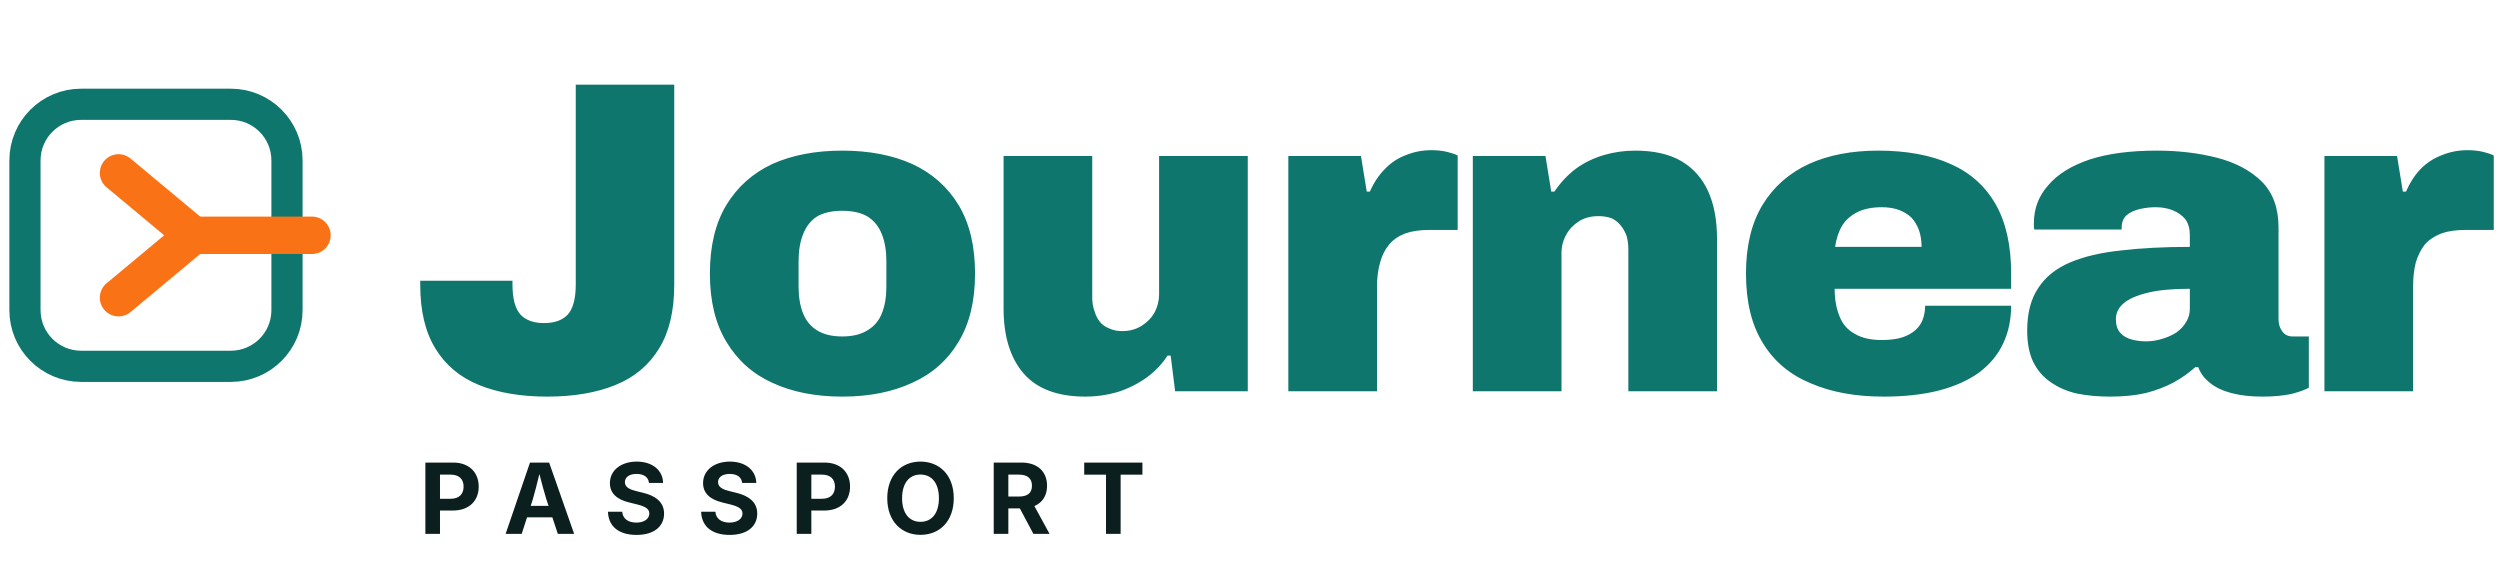
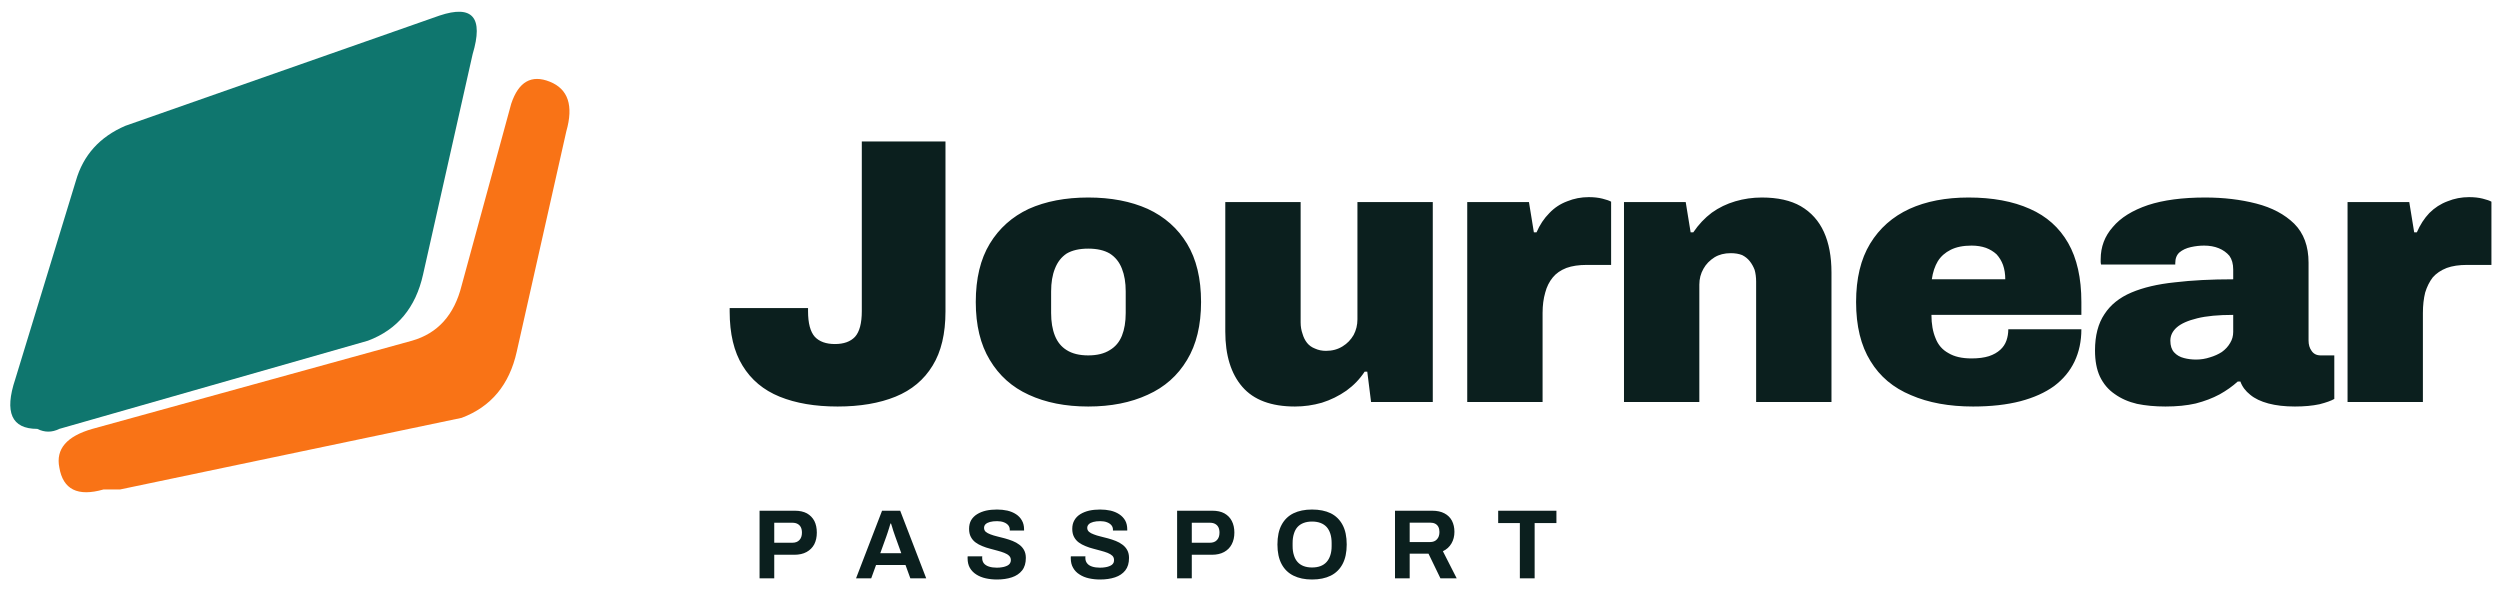
- <svg xmlns="http://www.w3.org/2000/svg" viewBox="0 0 561 128" width="561" height="128" role="img" aria-label="Journear Passport">
-   <g transform="translate(0,17.8) scale(0.7)">
-     <g id="mark">
-       <rect x="8" y="8" width="84" height="84" rx="18" fill="none" stroke="#0F766E" stroke-width="10" />
-       <path d="M38 30 L62 50 L38 70" fill="none" stroke="#F97316" stroke-width="12" stroke-linecap="round" stroke-linejoin="round" />
-       <path d="M62 50 L100 50" stroke="#F97316" stroke-width="12" stroke-linecap="round" />
-     </g>
+ <svg xmlns="http://www.w3.org/2000/svg" viewBox="35 38.5 482 114" width="482" height="114" role="img" aria-label="Journear Passport">
+   <g transform="translate(22 33) scale(1.0625)">
+     <path fill="#0F766E" d="M19 83 Q12 83 15 74 L26 38 Q28 31 35 28 L92 8 Q101 5 98 15 L89 55 Q87 64 79 67 L23 83 Q21 84 19 83 Z" />
+     <path fill="#F97316" d="M31 94 Q24 96 23 90 Q22 85 29 83 L87 67 Q94 65 96 57 L105 24 Q107 18 112 20 Q117 22 115 29 L106 69 Q104 78 96 81 L34 94 Z" />
  </g>
-   <g transform="translate(92.0,87.8)">
-     <path fill="#0F766E" d="M30.8 1.2Q21.9 1.2 15.5 -1.4Q9.1 -4 5.7 -9.6Q2.3 -15.1 2.3 -23.9V-24.8H23V-24Q23 -19.2 24.8 -17.2Q26.6 -15.3 30.1 -15.3Q33.6 -15.3 35.4 -17.2Q37.2 -19.2 37.2 -24V-68.8H59.3V-23.9Q59.3 -15.1 55.9 -9.6Q52.5 -4 46.1 -1.4Q39.7 1.2 30.8 1.2Z M97 1.2Q88 1.2 81.3 -1.9Q74.7 -4.9 71 -11.1Q67.3 -17.2 67.3 -26.4Q67.3 -35.7 71 -41.8Q74.7 -47.9 81.3 -51Q88 -54 97 -54Q106 -54 112.7 -51Q119.4 -47.9 123.1 -41.8Q126.8 -35.7 126.8 -26.4Q126.8 -17.2 123.1 -11.1Q119.4 -4.9 112.7 -1.9Q106 1.2 97 1.2ZM97 -12.3Q100.5 -12.3 102.7 -13.7Q104.9 -15 105.9 -17.5Q106.9 -20 106.9 -23.5V-29.2Q106.9 -32.7 105.9 -35.2Q104.9 -37.8 102.7 -39.2Q100.5 -40.5 97 -40.5Q93.5 -40.5 91.3 -39.2Q89.2 -37.8 88.2 -35.2Q87.2 -32.7 87.2 -29.2V-23.5Q87.2 -20 88.2 -17.5Q89.2 -15 91.3 -13.7Q93.5 -12.3 97 -12.3Z M151.6 1.2Q142.2 1.2 137.7 -4Q133.2 -9.2 133.2 -18.6V-52.8H153.1V-21Q153.1 -19.4 153.6 -18Q154 -16.6 154.8 -15.6Q155.6 -14.6 156.9 -14.1Q158.2 -13.5 159.8 -13.5Q162.3 -13.5 164.2 -14.7Q166 -15.8 167.1 -17.7Q168.1 -19.6 168.1 -21.8V-52.8H188V0H171.7L170.7 -8H170Q168.1 -5.1 165.2 -3Q162.2 -0.9 158.7 0.2Q155.2 1.2 151.6 1.2Z M197.1 0V-52.8H213.4L214.7 -44.8H215.4Q216.7 -47.8 218.8 -49.9Q220.8 -52 223.5 -53Q226.2 -54.1 229.2 -54.1Q231.2 -54.1 232.8 -53.7Q234.4 -53.3 235.1 -52.9V-36.2H228.7Q225.5 -36.2 223.3 -35.4Q221 -34.5 219.7 -32.9Q218.3 -31.2 217.7 -28.9Q217 -26.5 217 -23.5V0Z M238.5 0V-52.8H254.8L256.1 -44.8H256.8Q258.9 -47.9 261.7 -50Q264.5 -52 267.9 -53Q271.3 -54 274.9 -54Q281.2 -54 285.2 -51.7Q289.3 -49.3 291.3 -44.9Q293.3 -40.5 293.3 -34.2V0H273.4V-31.8Q273.4 -33.5 273 -34.9Q272.5 -36.2 271.7 -37.2Q270.9 -38.2 269.7 -38.8Q268.4 -39.3 266.7 -39.3Q264.2 -39.3 262.4 -38.2Q260.5 -37 259.5 -35.2Q258.4 -33.3 258.4 -31V0Z M330.7 1.2Q321.2 1.2 314.3 -1.8Q307.3 -4.7 303.6 -10.8Q299.8 -16.9 299.8 -26.4Q299.8 -35.7 303.5 -41.8Q307.2 -47.9 313.9 -51Q320.5 -54 329.5 -54Q339 -54 345.7 -51Q352.3 -48.1 355.8 -42Q359.3 -35.9 359.3 -26.4V-23H319.7Q319.7 -19.4 320.8 -16.8Q321.8 -14.2 324.2 -12.9Q326.5 -11.5 330.3 -11.5Q333 -11.5 334.9 -12.1Q336.7 -12.7 337.9 -13.8Q339 -14.8 339.5 -16.2Q340 -17.6 340 -19.2H359.3Q359.3 -14.5 357.5 -10.7Q355.7 -6.9 352.1 -4.2Q348.5 -1.6 343.2 -0.2Q337.8 1.2 330.7 1.2ZM319.8 -32.4H339.2Q339.2 -34.5 338.6 -36.2Q338 -37.8 336.9 -39Q335.7 -40.1 334.1 -40.7Q332.4 -41.3 330.3 -41.3Q327 -41.3 324.8 -40.2Q322.6 -39.1 321.4 -37.2Q320.2 -35.2 319.8 -32.4Z M381.5 1.2Q377.4 1.2 374 0.5Q370.6 -0.3 368.1 -2.1Q365.6 -3.8 364.2 -6.7Q362.9 -9.5 362.9 -13.6Q362.9 -19.5 365.4 -23.2Q367.8 -26.9 372.5 -28.9Q377.2 -30.9 384 -31.6Q390.7 -32.4 399.4 -32.4V-35Q399.4 -37.2 398.4 -38.6Q397.3 -39.9 395.6 -40.6Q393.9 -41.3 391.7 -41.3Q390 -41.3 388.2 -40.9Q386.4 -40.5 385.2 -39.5Q384.1 -38.5 384.1 -36.7V-36.3H364.5Q364.4 -36.7 364.4 -37Q364.4 -37.3 364.4 -37.7Q364.4 -42.6 367.6 -46.2Q370.7 -49.9 376.9 -52Q383 -54 392 -54Q399.3 -54 405.5 -52.4Q411.7 -50.8 415.5 -47.1Q419.3 -43.3 419.3 -36.8V-16.2Q419.3 -14.6 420.1 -13.5Q420.9 -12.3 422.5 -12.3H426.1V-0.8Q424.9 -0.1 422.2 0.6Q419.4 1.2 415.7 1.2Q411.7 1.2 408.7 0.4Q405.7 -0.4 403.9 -1.9Q402 -3.4 401.3 -5.4H400.6Q398.5 -3.5 395.8 -2Q393 -0.5 389.5 0.4Q386 1.2 381.5 1.2ZM389.6 -11.2Q391.5 -11.2 393.3 -11.8Q395 -12.3 396.4 -13.2Q397.8 -14.2 398.6 -15.6Q399.4 -16.9 399.4 -18.5V-23Q393.5 -23 389.9 -22.1Q386.2 -21.2 384.5 -19.7Q382.8 -18.2 382.8 -16.2Q382.8 -14.2 383.8 -13.1Q384.8 -12 386.4 -11.6Q387.9 -11.2 389.6 -11.2Z M429.6 0V-52.8H445.9L447.2 -44.8H447.9Q449.2 -47.8 451.2 -49.9Q453.3 -52 456 -53Q458.7 -54.1 461.7 -54.1Q463.7 -54.1 465.3 -53.7Q466.9 -53.3 467.6 -52.9V-36.2H461.2Q458 -36.2 455.8 -35.4Q453.5 -34.5 452.1 -32.9Q450.8 -31.2 450.1 -28.9Q449.5 -26.5 449.5 -23.5V0Z" />
-   </g>
-   <text x="94.0" y="119.8" font-family="Archivo, Inter, system-ui, sans-serif" font-weight="700" font-size="22" letter-spacing="6.5" fill="#0B1F1E">PASSPORT</text>
+   <path fill="#0B1F1E" transform="translate(174 116) scale(0.73)" d="M30.8 1.2Q21.9 1.2 15.5 -1.4Q9.1 -4 5.7 -9.6Q2.3 -15.1 2.3 -23.9V-24.8H23V-24Q23 -19.2 24.8 -17.2Q26.6 -15.3 30.1 -15.3Q33.6 -15.3 35.4 -17.2Q37.2 -19.2 37.2 -24V-68.8H59.3V-23.9Q59.3 -15.1 55.9 -9.6Q52.5 -4 46.1 -1.4Q39.7 1.2 30.8 1.2Z M97 1.2Q88 1.2 81.3 -1.9Q74.7 -4.9 71 -11.1Q67.3 -17.2 67.3 -26.4Q67.3 -35.7 71 -41.8Q74.7 -47.9 81.3 -51Q88 -54 97 -54Q106 -54 112.7 -51Q119.4 -47.9 123.1 -41.8Q126.8 -35.7 126.8 -26.4Q126.8 -17.2 123.1 -11.1Q119.4 -4.9 112.7 -1.9Q106 1.2 97 1.2ZM97 -12.3Q100.5 -12.3 102.7 -13.7Q104.9 -15 105.9 -17.5Q106.9 -20 106.9 -23.5V-29.2Q106.9 -32.7 105.9 -35.2Q104.9 -37.8 102.7 -39.2Q100.5 -40.5 97 -40.5Q93.5 -40.5 91.3 -39.2Q89.2 -37.8 88.2 -35.2Q87.2 -32.7 87.2 -29.2V-23.5Q87.2 -20 88.2 -17.5Q89.2 -15 91.3 -13.7Q93.5 -12.3 97 -12.3Z M151.6 1.2Q142.2 1.2 137.7 -4Q133.2 -9.2 133.2 -18.6V-52.8H153.1V-21Q153.1 -19.4 153.6 -18Q154 -16.6 154.8 -15.6Q155.6 -14.6 156.9 -14.1Q158.2 -13.5 159.8 -13.5Q162.3 -13.5 164.2 -14.7Q166 -15.8 167.1 -17.7Q168.1 -19.6 168.1 -21.8V-52.8H188V0H171.7L170.7 -8H170Q168.1 -5.1 165.2 -3Q162.2 -0.9 158.7 0.2Q155.2 1.2 151.6 1.2Z M197.1 0V-52.8H213.4L214.7 -44.8H215.4Q216.7 -47.8 218.8 -49.9Q220.8 -52 223.5 -53Q226.2 -54.1 229.2 -54.1Q231.2 -54.1 232.8 -53.7Q234.4 -53.3 235.1 -52.9V-36.2H228.7Q225.5 -36.2 223.3 -35.4Q221 -34.5 219.7 -32.9Q218.3 -31.2 217.7 -28.9Q217 -26.5 217 -23.5V0Z M238.5 0V-52.8H254.8L256.1 -44.8H256.8Q258.9 -47.9 261.7 -50Q264.5 -52 267.9 -53Q271.3 -54 274.9 -54Q281.2 -54 285.2 -51.7Q289.3 -49.3 291.3 -44.9Q293.3 -40.5 293.3 -34.2V0H273.4V-31.8Q273.4 -33.5 273 -34.9Q272.5 -36.2 271.7 -37.2Q270.9 -38.2 269.7 -38.8Q268.4 -39.3 266.7 -39.3Q264.2 -39.3 262.4 -38.2Q260.5 -37 259.5 -35.2Q258.4 -33.3 258.4 -31V0Z M330.7 1.2Q321.2 1.2 314.3 -1.8Q307.3 -4.7 303.6 -10.8Q299.8 -16.9 299.8 -26.4Q299.8 -35.7 303.5 -41.8Q307.2 -47.9 313.9 -51Q320.5 -54 329.5 -54Q339 -54 345.7 -51Q352.3 -48.1 355.8 -42Q359.3 -35.9 359.3 -26.4V-23H319.7Q319.7 -19.4 320.8 -16.8Q321.8 -14.2 324.2 -12.9Q326.5 -11.5 330.3 -11.5Q333 -11.5 334.9 -12.1Q336.7 -12.7 337.9 -13.8Q339 -14.8 339.5 -16.2Q340 -17.6 340 -19.2H359.3Q359.3 -14.5 357.5 -10.7Q355.7 -6.9 352.1 -4.2Q348.5 -1.6 343.2 -0.2Q337.8 1.2 330.7 1.2ZM319.8 -32.4H339.2Q339.2 -34.5 338.6 -36.2Q338 -37.8 336.9 -39Q335.7 -40.1 334.1 -40.7Q332.4 -41.3 330.3 -41.3Q327 -41.3 324.8 -40.2Q322.6 -39.1 321.4 -37.2Q320.2 -35.2 319.8 -32.4Z M381.5 1.2Q377.4 1.2 374 0.5Q370.6 -0.3 368.1 -2.1Q365.6 -3.8 364.2 -6.7Q362.9 -9.5 362.9 -13.6Q362.9 -19.5 365.4 -23.2Q367.8 -26.9 372.5 -28.9Q377.2 -30.9 384 -31.6Q390.7 -32.4 399.4 -32.4V-35Q399.4 -37.2 398.4 -38.6Q397.3 -39.9 395.6 -40.6Q393.9 -41.3 391.7 -41.3Q390 -41.3 388.2 -40.9Q386.4 -40.5 385.2 -39.5Q384.1 -38.5 384.1 -36.7V-36.3H364.5Q364.4 -36.7 364.4 -37Q364.4 -37.3 364.4 -37.7Q364.4 -42.6 367.6 -46.2Q370.7 -49.9 376.9 -52Q383 -54 392 -54Q399.3 -54 405.5 -52.4Q411.7 -50.8 415.5 -47.1Q419.3 -43.3 419.3 -36.8V-16.2Q419.3 -14.6 420.1 -13.5Q420.9 -12.3 422.5 -12.3H426.1V-0.8Q424.9 -0.1 422.2 0.6Q419.4 1.2 415.7 1.2Q411.7 1.2 408.7 0.4Q405.7 -0.4 403.9 -1.9Q402 -3.4 401.3 -5.4H400.6Q398.5 -3.5 395.8 -2Q393 -0.5 389.5 0.4Q386 1.2 381.5 1.2ZM389.6 -11.2Q391.5 -11.2 393.3 -11.8Q395 -12.3 396.4 -13.2Q397.8 -14.2 398.6 -15.6Q399.4 -16.9 399.4 -18.5V-23Q393.5 -23 389.9 -22.1Q386.2 -21.2 384.5 -19.7Q382.8 -18.2 382.8 -16.2Q382.8 -14.2 383.8 -13.1Q384.8 -12 386.4 -11.6Q387.9 -11.2 389.6 -11.2Z M429.6 0V-52.8H445.9L447.2 -44.8H447.9Q449.2 -47.8 451.2 -49.9Q453.3 -52 456 -53Q458.7 -54.1 461.7 -54.1Q463.7 -54.1 465.3 -53.7Q466.9 -53.3 467.6 -52.9V-36.2H461.2Q458 -36.2 455.8 -35.4Q453.5 -34.5 452.1 -32.9Q450.8 -31.2 450.1 -28.9Q449.5 -26.5 449.5 -23.5V0Z" />
+   <path fill="#0B1F1E" transform="translate(180 150) scale(0.19)" d="M7.6 0V-68.6H43.3Q50.7 -68.6 55.7 -65.9Q60.6 -63.1 63.2 -58.2Q65.7 -53.2 65.7 -46.4Q65.7 -39.6 63.1 -34.5Q60.4 -29.5 55.3 -26.7Q50.2 -23.9 42.8 -23.9H22.5V0ZM22.5 -36.1H40.8Q45.5 -36.1 48 -38.8Q50.6 -41.5 50.6 -46.3Q50.6 -49.6 49.5 -51.8Q48.4 -54 46.2 -55.2Q44.1 -56.4 40.8 -56.4H22.5Z M105.5 0 131.9 -68.6H150.3L176.7 0H160.6L155.7 -13.5H125.8L120.9 0ZM130.1 -25.5H151.4L145.3 -42.4Q144.9 -43.5 144.4 -45Q143.8 -46.6 143.2 -48.5Q142.6 -50.4 142.1 -52.2Q141.5 -54.1 141 -55.6H140.4Q139.9 -53.7 139.1 -51.2Q138.3 -48.6 137.5 -46.2Q136.7 -43.9 136.2 -42.4Z M248.5 1.2Q242.5 1.2 237.1 0Q231.7 -1.2 227.5 -3.9Q223.4 -6.5 221 -10.6Q218.7 -14.6 218.7 -20.4Q218.7 -20.9 218.7 -21.5Q218.7 -22 218.8 -22.3H233.6Q233.5 -22 233.5 -21.5Q233.5 -21 233.5 -20.6Q233.5 -17.4 235.2 -15.2Q237 -13 240.4 -11.9Q243.8 -10.8 248.3 -10.8Q251.2 -10.8 253.4 -11.2Q255.7 -11.5 257.4 -12.2Q259.2 -12.8 260.3 -13.7Q261.5 -14.6 262 -15.8Q262.6 -17 262.6 -18.5Q262.6 -21.2 260.8 -22.9Q259.1 -24.6 256 -25.8Q253 -27 249.2 -28Q245.4 -29 241.4 -30.1Q237.4 -31.1 233.6 -32.7Q229.8 -34.2 226.8 -36.4Q223.8 -38.6 222 -42Q220.2 -45.4 220.2 -50.2Q220.2 -55.3 222.3 -59Q224.5 -62.7 228.4 -65.1Q232.3 -67.5 237.4 -68.7Q242.5 -69.8 248.5 -69.8Q254.1 -69.8 259.1 -68.7Q264.1 -67.5 267.9 -65Q271.7 -62.5 273.8 -58.7Q276 -54.9 276 -49.7V-48.5H261.5V-49.3Q261.5 -52 259.9 -53.9Q258.3 -55.8 255.4 -56.9Q252.5 -58 248.6 -58Q244.4 -58 241.4 -57.2Q238.5 -56.4 236.9 -54.9Q235.4 -53.3 235.4 -51.2Q235.4 -48.8 237.1 -47.2Q238.9 -45.7 241.9 -44.6Q245 -43.4 248.8 -42.5Q252.6 -41.6 256.6 -40.5Q260.6 -39.4 264.4 -37.9Q268.2 -36.4 271.2 -34.1Q274.2 -31.9 276 -28.6Q277.8 -25.3 277.8 -20.7Q277.8 -12.8 274 -8Q270.2 -3.2 263.6 -1Q257 1.2 248.5 1.2Z M353.2 1.2Q347.2 1.2 341.8 0Q336.4 -1.2 332.3 -3.9Q328.1 -6.5 325.8 -10.6Q323.4 -14.6 323.4 -20.4Q323.4 -20.9 323.4 -21.5Q323.4 -22 323.5 -22.3H338.3Q338.2 -22 338.2 -21.5Q338.2 -21 338.2 -20.6Q338.2 -17.4 340 -15.2Q341.7 -13 345.1 -11.9Q348.5 -10.8 353 -10.8Q355.9 -10.8 358.2 -11.2Q360.4 -11.5 362.2 -12.2Q363.9 -12.8 365.1 -13.7Q366.2 -14.6 366.8 -15.8Q367.3 -17 367.3 -18.5Q367.3 -21.2 365.6 -22.9Q363.8 -24.6 360.8 -25.8Q357.7 -27 353.9 -28Q350.1 -29 346.1 -30.1Q342.1 -31.1 338.3 -32.7Q334.5 -34.2 331.5 -36.4Q328.5 -38.6 326.7 -42Q324.9 -45.4 324.9 -50.2Q324.9 -55.3 327.1 -59Q329.2 -62.7 333.1 -65.1Q337 -67.5 342.1 -68.7Q347.2 -69.8 353.2 -69.8Q358.8 -69.8 363.8 -68.7Q368.8 -67.5 372.6 -65Q376.4 -62.5 378.6 -58.7Q380.7 -54.9 380.7 -49.7V-48.5H366.2V-49.3Q366.2 -52 364.6 -53.9Q363 -55.8 360.1 -56.9Q357.2 -58 353.3 -58Q349.1 -58 346.2 -57.2Q343.2 -56.4 341.7 -54.9Q340.1 -53.3 340.1 -51.2Q340.1 -48.8 341.9 -47.2Q343.6 -45.7 346.7 -44.6Q349.7 -43.4 353.5 -42.5Q357.3 -41.6 361.3 -40.5Q365.3 -39.4 369.1 -37.9Q372.9 -36.4 375.9 -34.1Q378.9 -31.9 380.7 -28.6Q382.5 -25.3 382.5 -20.7Q382.5 -12.8 378.7 -8Q374.9 -3.2 368.3 -1Q361.7 1.2 353.2 1.2Z M431.3 0V-68.6H467Q474.4 -68.6 479.3 -65.9Q484.3 -63.1 486.8 -58.2Q489.4 -53.2 489.4 -46.4Q489.4 -39.6 486.7 -34.5Q484.1 -29.5 479 -26.7Q473.9 -23.9 466.5 -23.9H446.2V0ZM446.2 -36.1H464.5Q469.2 -36.1 471.7 -38.8Q474.3 -41.5 474.3 -46.3Q474.3 -49.6 473.2 -51.8Q472.1 -54 469.9 -55.2Q467.8 -56.4 464.5 -56.4H446.2Z M568.2 1.2Q557.3 1.2 549.4 -2.7Q541.5 -6.6 537.3 -14.5Q533.1 -22.4 533.1 -34.3Q533.1 -46.4 537.3 -54.2Q541.5 -62.1 549.4 -66Q557.3 -69.8 568.2 -69.8Q579.3 -69.8 587.2 -66Q595 -62.1 599.2 -54.2Q603.4 -46.4 603.4 -34.3Q603.4 -22.4 599.2 -14.5Q595 -6.6 587.2 -2.7Q579.3 1.2 568.2 1.2ZM568.2 -11Q573.1 -11 576.8 -12.4Q580.5 -13.8 583 -16.6Q585.5 -19.4 586.8 -23.5Q588.1 -27.5 588.1 -32.7V-35.8Q588.1 -41.1 586.8 -45.2Q585.5 -49.3 583 -52.1Q580.5 -54.8 576.8 -56.2Q573.1 -57.6 568.2 -57.6Q563.4 -57.6 559.7 -56.2Q556 -54.8 553.5 -52.1Q551 -49.3 549.8 -45.2Q548.5 -41.1 548.5 -35.8V-32.7Q548.5 -27.5 549.8 -23.5Q551 -19.4 553.5 -16.6Q556 -13.8 559.7 -12.4Q563.4 -11 568.2 -11Z M652.4 0V-68.6H690Q697.6 -68.6 702.6 -65.9Q707.7 -63.2 710.2 -58.4Q712.7 -53.5 712.7 -47.2Q712.7 -40.5 709.7 -35.4Q706.7 -30.2 701 -27.5L715 0H698.5L686.4 -25H667.3V0ZM667.3 -36.8H688Q692.5 -36.8 695 -39.6Q697.5 -42.3 697.5 -47Q697.5 -50 696.4 -52.2Q695.3 -54.3 693.2 -55.4Q691.1 -56.5 688 -56.5H667.3Z M779.1 0V-56.1H757.1V-68.6H816.2V-56.1H794.1V0Z" />
</svg>
